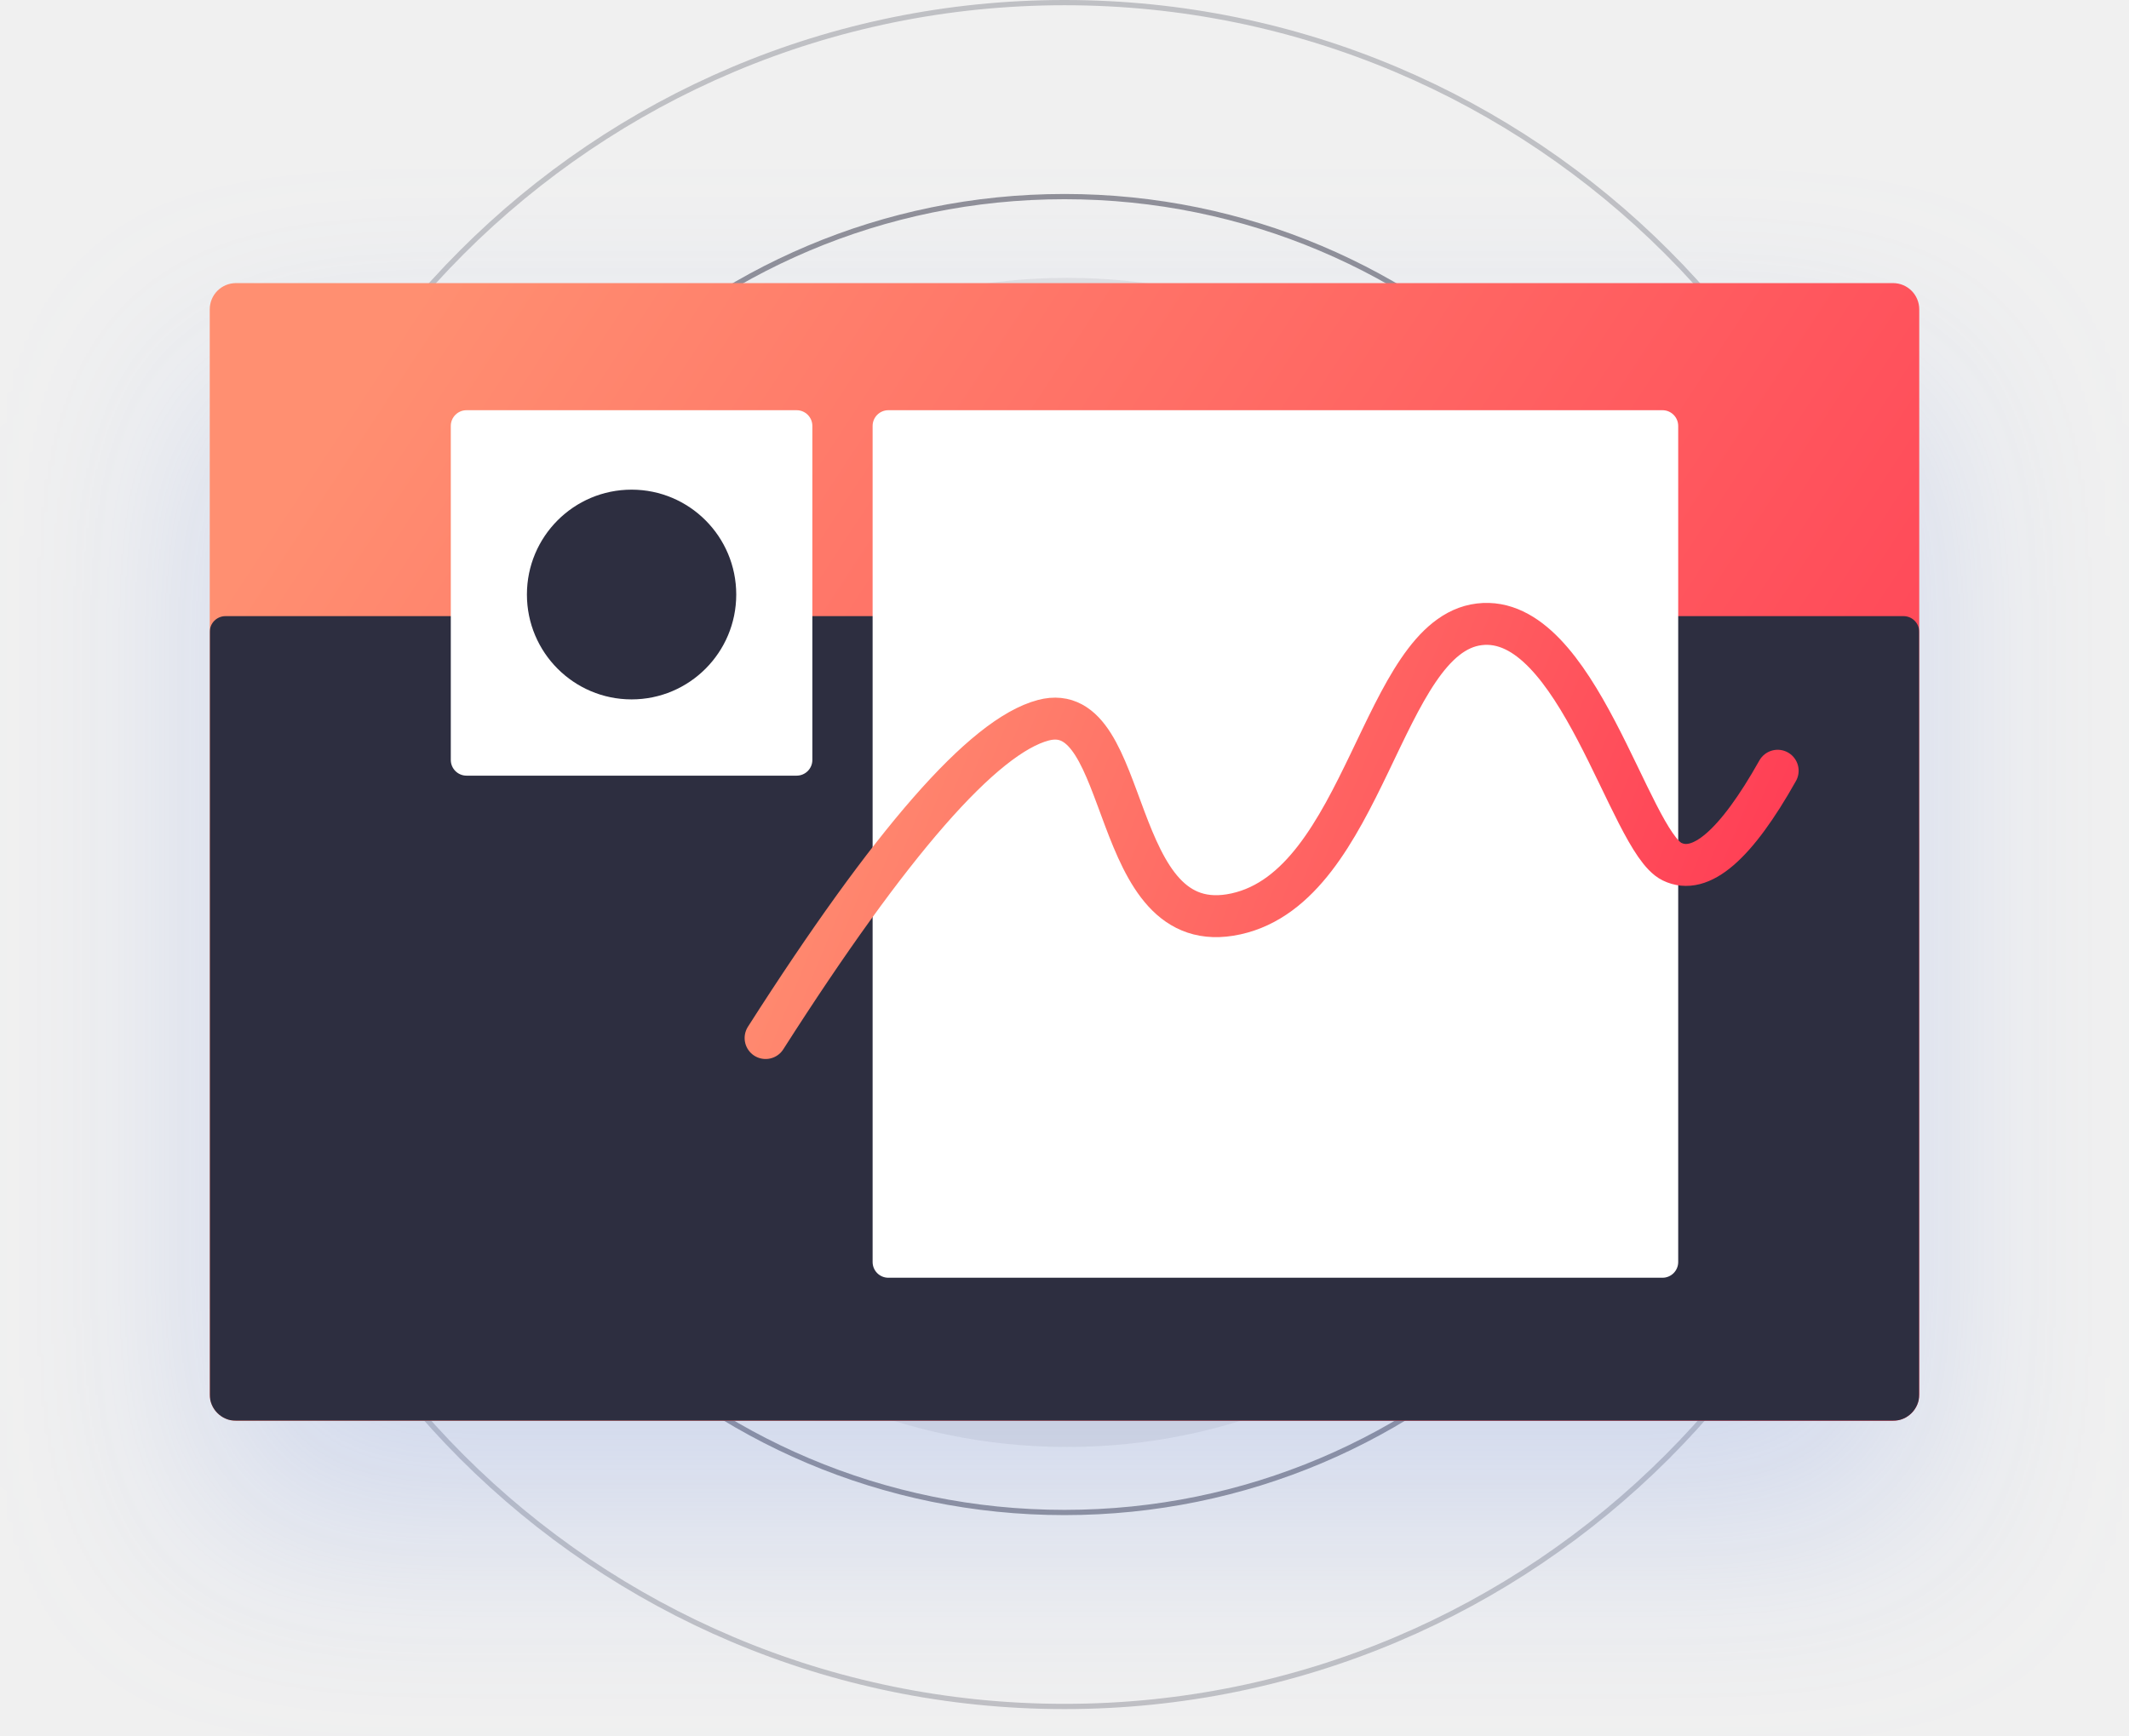
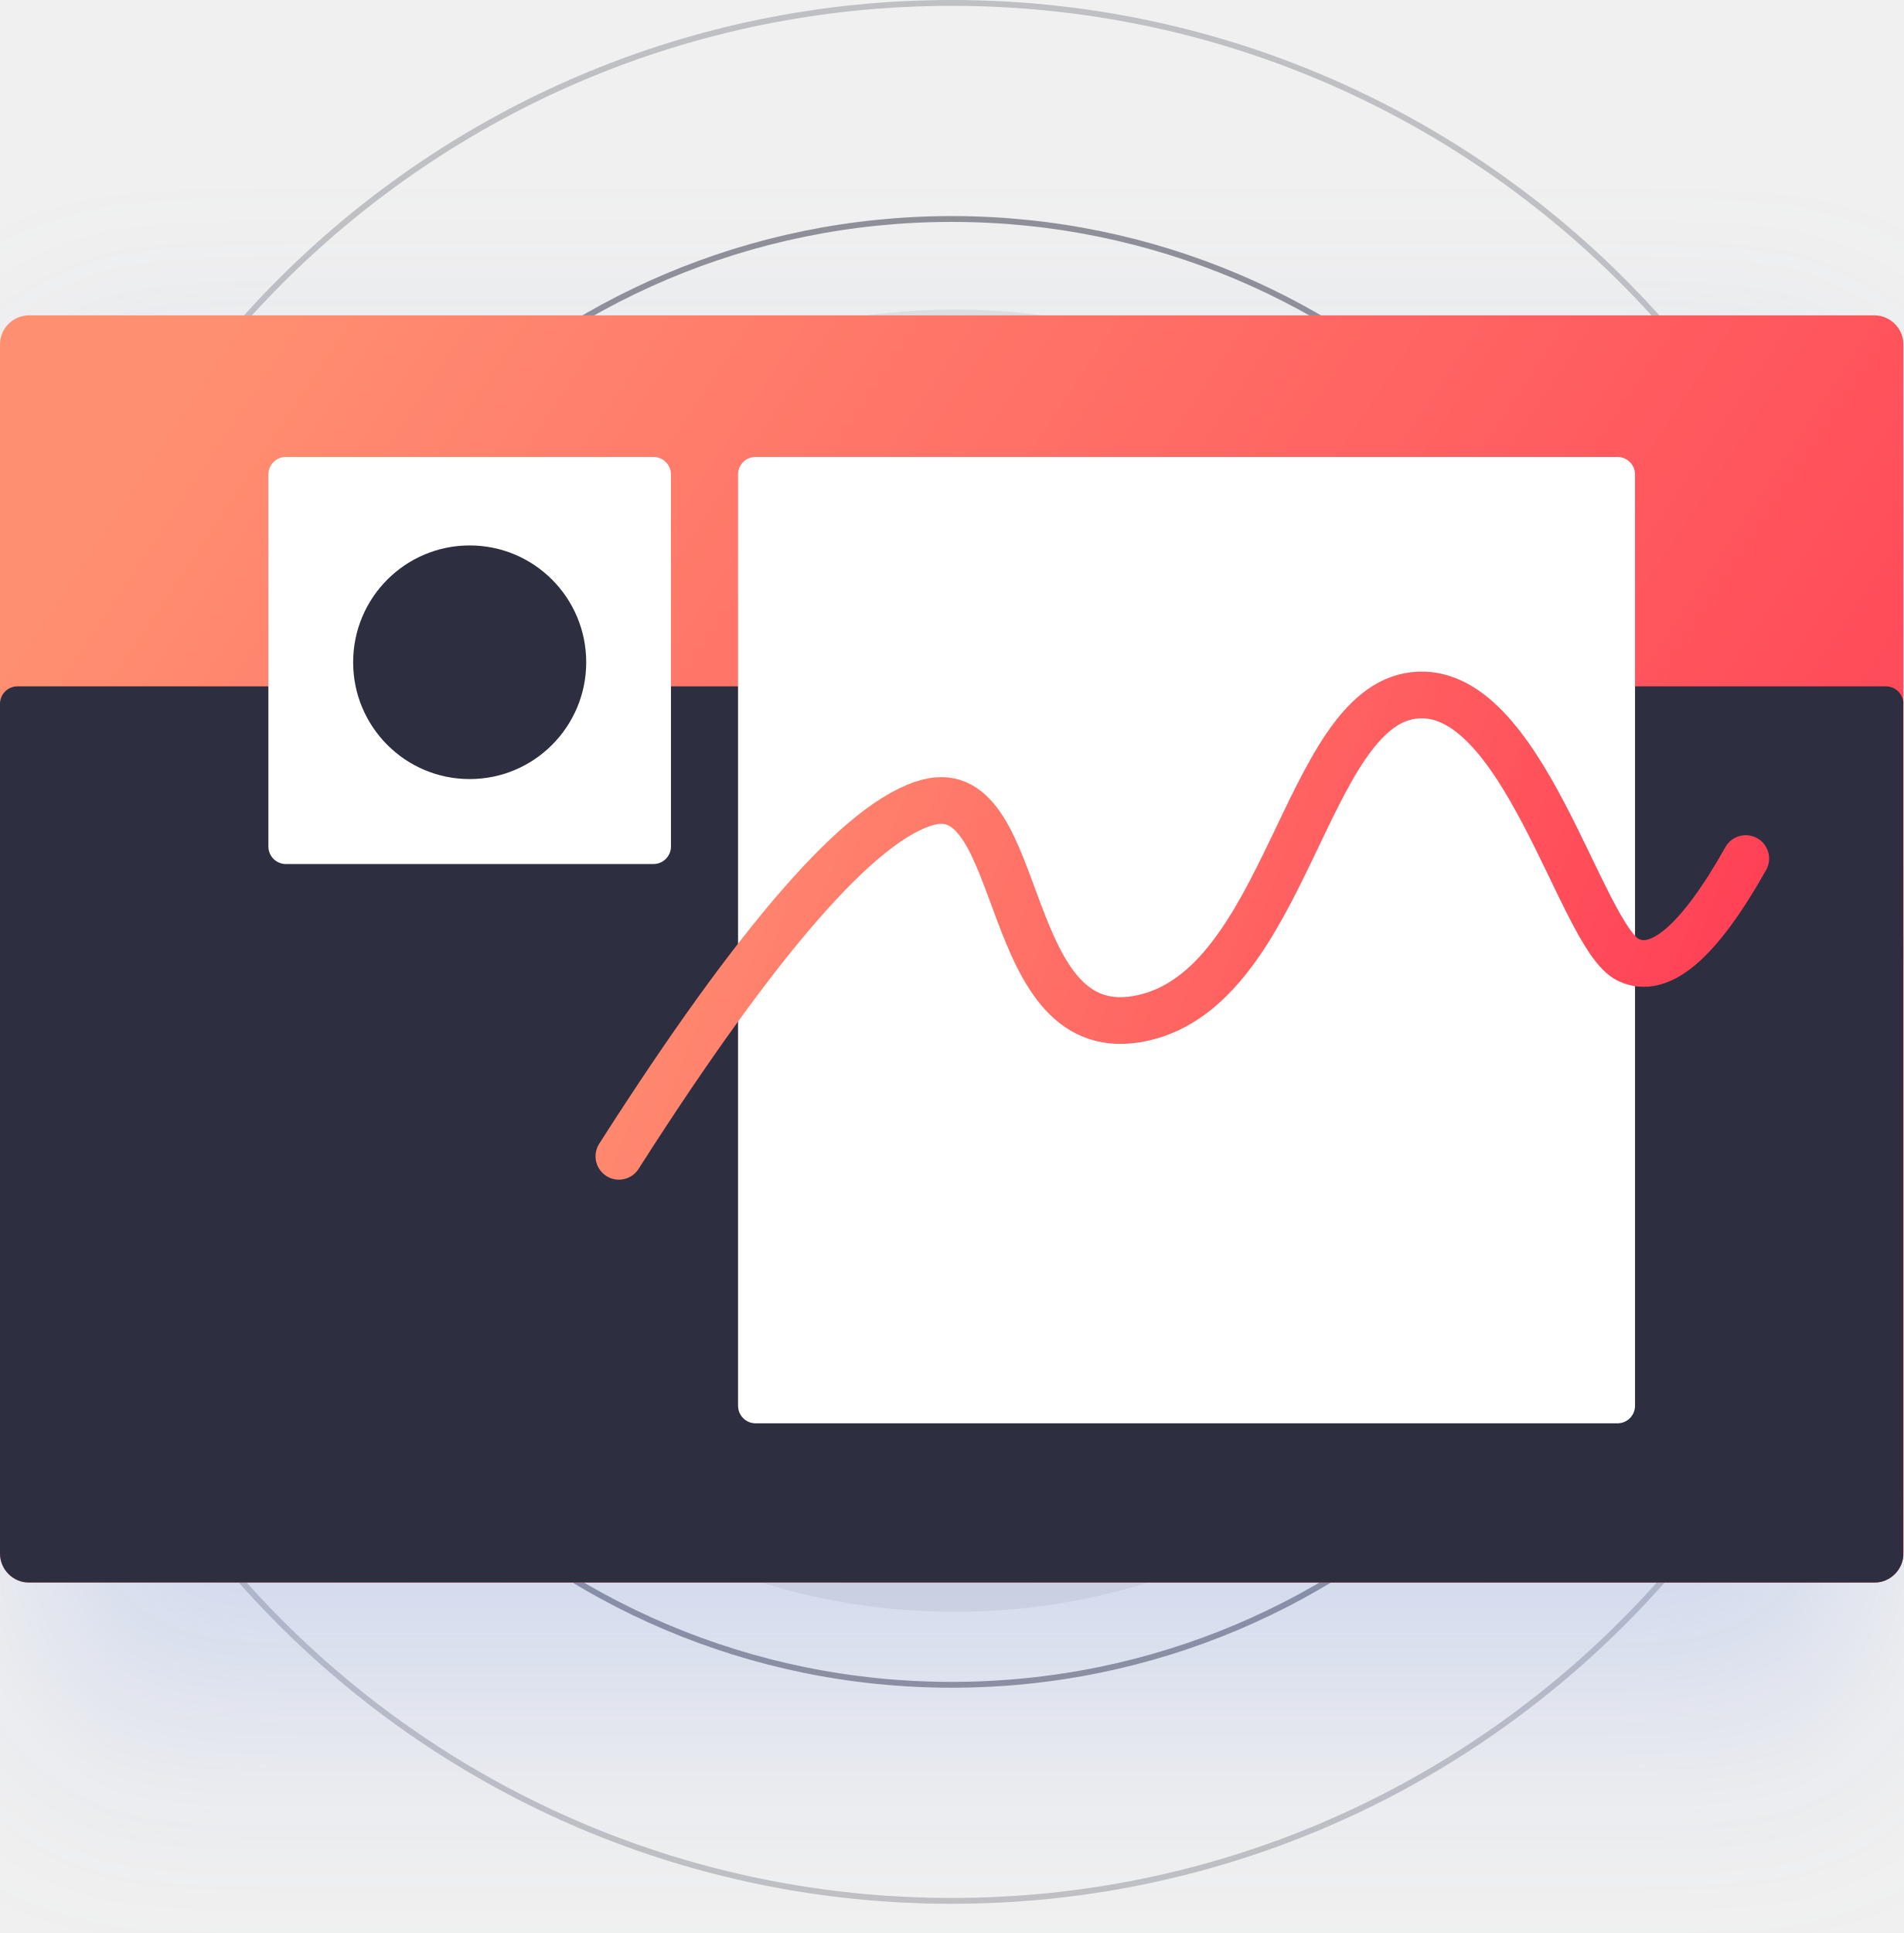
- <svg xmlns="http://www.w3.org/2000/svg" xmlns:xlink="http://www.w3.org/1999/xlink" width="406" height="331">
-   <defs>
-     <linearGradient x1="0%" y1="27.846%" x2="100%" y2="72.154%" id="c">
-       <stop stop-color="#FF8F71" offset="0%" />
-       <stop stop-color="#FF3E55" offset="100%" />
+ <svg xmlns="http://www.w3.org/2000/svg" xmlns:xlink="http://www.w3.org/1999/xlink" id="svg53" version="1.1" height="331" width="326">
+   <defs id="defs20">
+     <linearGradient gradientUnits="userSpaceOnUse" gradientTransform="scale(1.225685,0.8158702)" id="c" y2="191.911" x2="265.974" y1="74.063" x1="0">
+       <stop id="stop2" offset="0%" stop-color="#FF8F71" />
+       <stop id="stop4" offset="100%" stop-color="#FF3E55" />
    </linearGradient>
-     <linearGradient x1="0%" y1="41.623%" x2="100%" y2="58.377%" id="e">
-       <stop stop-color="#FF8F71" offset="0%" />
-       <stop stop-color="#FF3E55" offset="100%" />
+     <linearGradient gradientUnits="userSpaceOnUse" gradientTransform="scale(1.519815,0.657975)" id="e" y2="169.942" x2="199.385" y1="147.778" x1="67.093">
+       <stop id="stop7" offset="0%" stop-color="#FF8F71" />
+       <stop id="stop9" offset="100%" stop-color="#FF3E55" />
    </linearGradient>
-     <filter x="-21.5%" y="-23%" width="142.9%" height="164.5%" filterUnits="objectBoundingBox" id="b">
-       <feOffset dy="20" in="SourceAlpha" result="shadowOffsetOuter1" />
-       <feGaussianBlur stdDeviation="20" in="shadowOffsetOuter1" result="shadowBlurOuter1" />
-       <feColorMatrix values="0 0 0 0 0.422 0 0 0 0 0.554 0 0 0 0 0.894 0 0 0 0.243 0" in="shadowBlurOuter1" />
+     <filter id="b" filterUnits="objectBoundingBox" height="1.645" width="1.429" y="-0.23" x="-0.215">
+       <feOffset id="feOffset12" result="shadowOffsetOuter1" in="SourceAlpha" dy="20" />
+       <feGaussianBlur id="feGaussianBlur14" result="shadowBlurOuter1" in="shadowOffsetOuter1" stdDeviation="20" />
+       <feColorMatrix id="feColorMatrix16" in="shadowBlurOuter1" values="0 0 0 0 0.422 0 0 0 0 0.554 0 0 0 0 0.894 0 0 0 0.243 0" />
    </filter>
-     <rect id="a" x="0" y="0" width="326" height="217" rx="5" />
+     <rect rx="5" height="217" width="326" y="0" x="0" id="a" />
  </defs>
-   <g fill="none" fill-rule="evenodd">
-     <g transform="translate(40)">
-       <rect fill="#2D2E40" opacity=".08" transform="matrix(1 0 0 -1 0 329)" x="52" y="53" width="223" height="223" rx="111.5" />
-       <rect stroke="#2D2E40" opacity=".5" transform="matrix(1 0 0 -1 0 326)" x="37.5" y="37.5" width="251" height="251" rx="125.5" />
-       <rect stroke="#2D2E40" opacity=".25" transform="matrix(1 0 0 -1 0 326)" x=".5" y=".5" width="325" height="325" rx="162.5" />
+   <g transform="translate(-40)" style="fill:none;fill-rule:evenodd" id="g51">
+     <g id="g28" transform="translate(40)">
+       <rect style="opacity:0.08;fill:#2d2e40" id="rect22" rx="111.5" height="223" width="223" y="53" x="52" transform="matrix(1,0,0,-1,0,329)" />
+       <rect style="opacity:0.5;stroke:#2d2e40" id="rect24" rx="125.5" height="251" width="251" y="37.5" x="37.5" transform="matrix(1,0,0,-1,0,326)" />
+       <rect style="opacity:0.25;stroke:#2d2e40" id="rect26" rx="162.5" height="325" width="325" y="0.5" x="0.5" transform="matrix(1,0,0,-1,0,326)" />
    </g>
-     <g transform="translate(40 54)">
-       <mask id="d" fill="#fff">
-         <use xlink:href="#a" />
+     <g id="g47" transform="translate(40,54)">
+       <mask fill="#fff" id="d">
+         <use height="100%" width="100%" y="0" x="0" id="use30" xlink:href="#a" />
      </mask>
-       <g fill-rule="nonzero">
-         <use fill="#000" filter="url(#b)" xlink:href="#a" />
-         <use fill="url(#c)" xlink:href="#a" />
+       <g style="fill-rule:nonzero" id="g37">
+         <use height="100%" width="100%" y="0" x="0" style="fill:#000000;filter:url(#b)" id="use33" xlink:href="#a" />
+         <use height="100%" width="100%" y="0" x="0" style="fill:url(#c)" id="use35" xlink:href="#a" />
      </g>
-       <path d="M3 63.525h320a3 3 0 013 3V214a3 3 0 01-3 3H3a3 3 0 01-3-3V66.525a3 3 0 013-3z" fill="#2D2E40" fill-rule="nonzero" mask="url(#d)" />
-       <rect fill="#FFF" fill-rule="nonzero" mask="url(#d)" x="45.967" y="24.246" width="68.95" height="69.707" rx="3" />
-       <ellipse fill="#2D2E40" mask="url(#d)" cx="80.442" cy="59.402" rx="19.959" ry="20.003" />
-       <rect fill="#FFF" fill-rule="nonzero" mask="url(#d)" x="126.408" y="24.246" width="153.625" height="165.478" rx="3" />
+       <path style="fill:#2d2e40;fill-rule:nonzero" id="path39" mask="url(#d)" d="m 3,63.525 h 320 a 3,3 0 0 1 3,3 V 214 a 3,3 0 0 1 -3,3 H 3 A 3,3 0 0 1 0,214 V 66.525 a 3,3 0 0 1 3,-3 z" />
+       <rect style="fill:#ffffff;fill-rule:nonzero" id="rect41" rx="3" height="69.707" width="68.95" y="24.246" x="45.967" mask="url(#d)" />
+       <ellipse style="fill:#2d2e40" id="ellipse43" ry="20.003" rx="19.959" cy="59.402" cx="80.442" mask="url(#d)" />
+       <rect style="fill:#ffffff;fill-rule:nonzero" id="rect45" rx="3" height="165.478" width="153.625" y="24.246" x="126.408" mask="url(#d)" />
    </g>
-     <path d="M106 144c23.871-37.394 41.526-57.6 52.964-60.62 17.158-4.53 12.04 42.374 36.744 36.938 24.705-5.436 27.717-52.994 46.403-55.234 18.685-2.241 28.57 41.257 36.733 45.264 5.441 2.672 12.16-3.105 20.156-17.332" stroke="url(#e)" stroke-width="8" stroke-linecap="round" transform="translate(40 54)" />
+     <path style="stroke:url(#e);stroke-width:8;stroke-linecap:round" id="path49" transform="translate(40,54)" d="m 106,144 c 23.871,-37.394 41.526,-57.6 52.964,-60.62 17.158,-4.53 12.04,42.374 36.744,36.938 24.705,-5.436 27.717,-52.994 46.403,-55.234 18.685,-2.241 28.57,41.257 36.733,45.264 5.441,2.672 12.16,-3.105 20.156,-17.332" />
  </g>
</svg>
